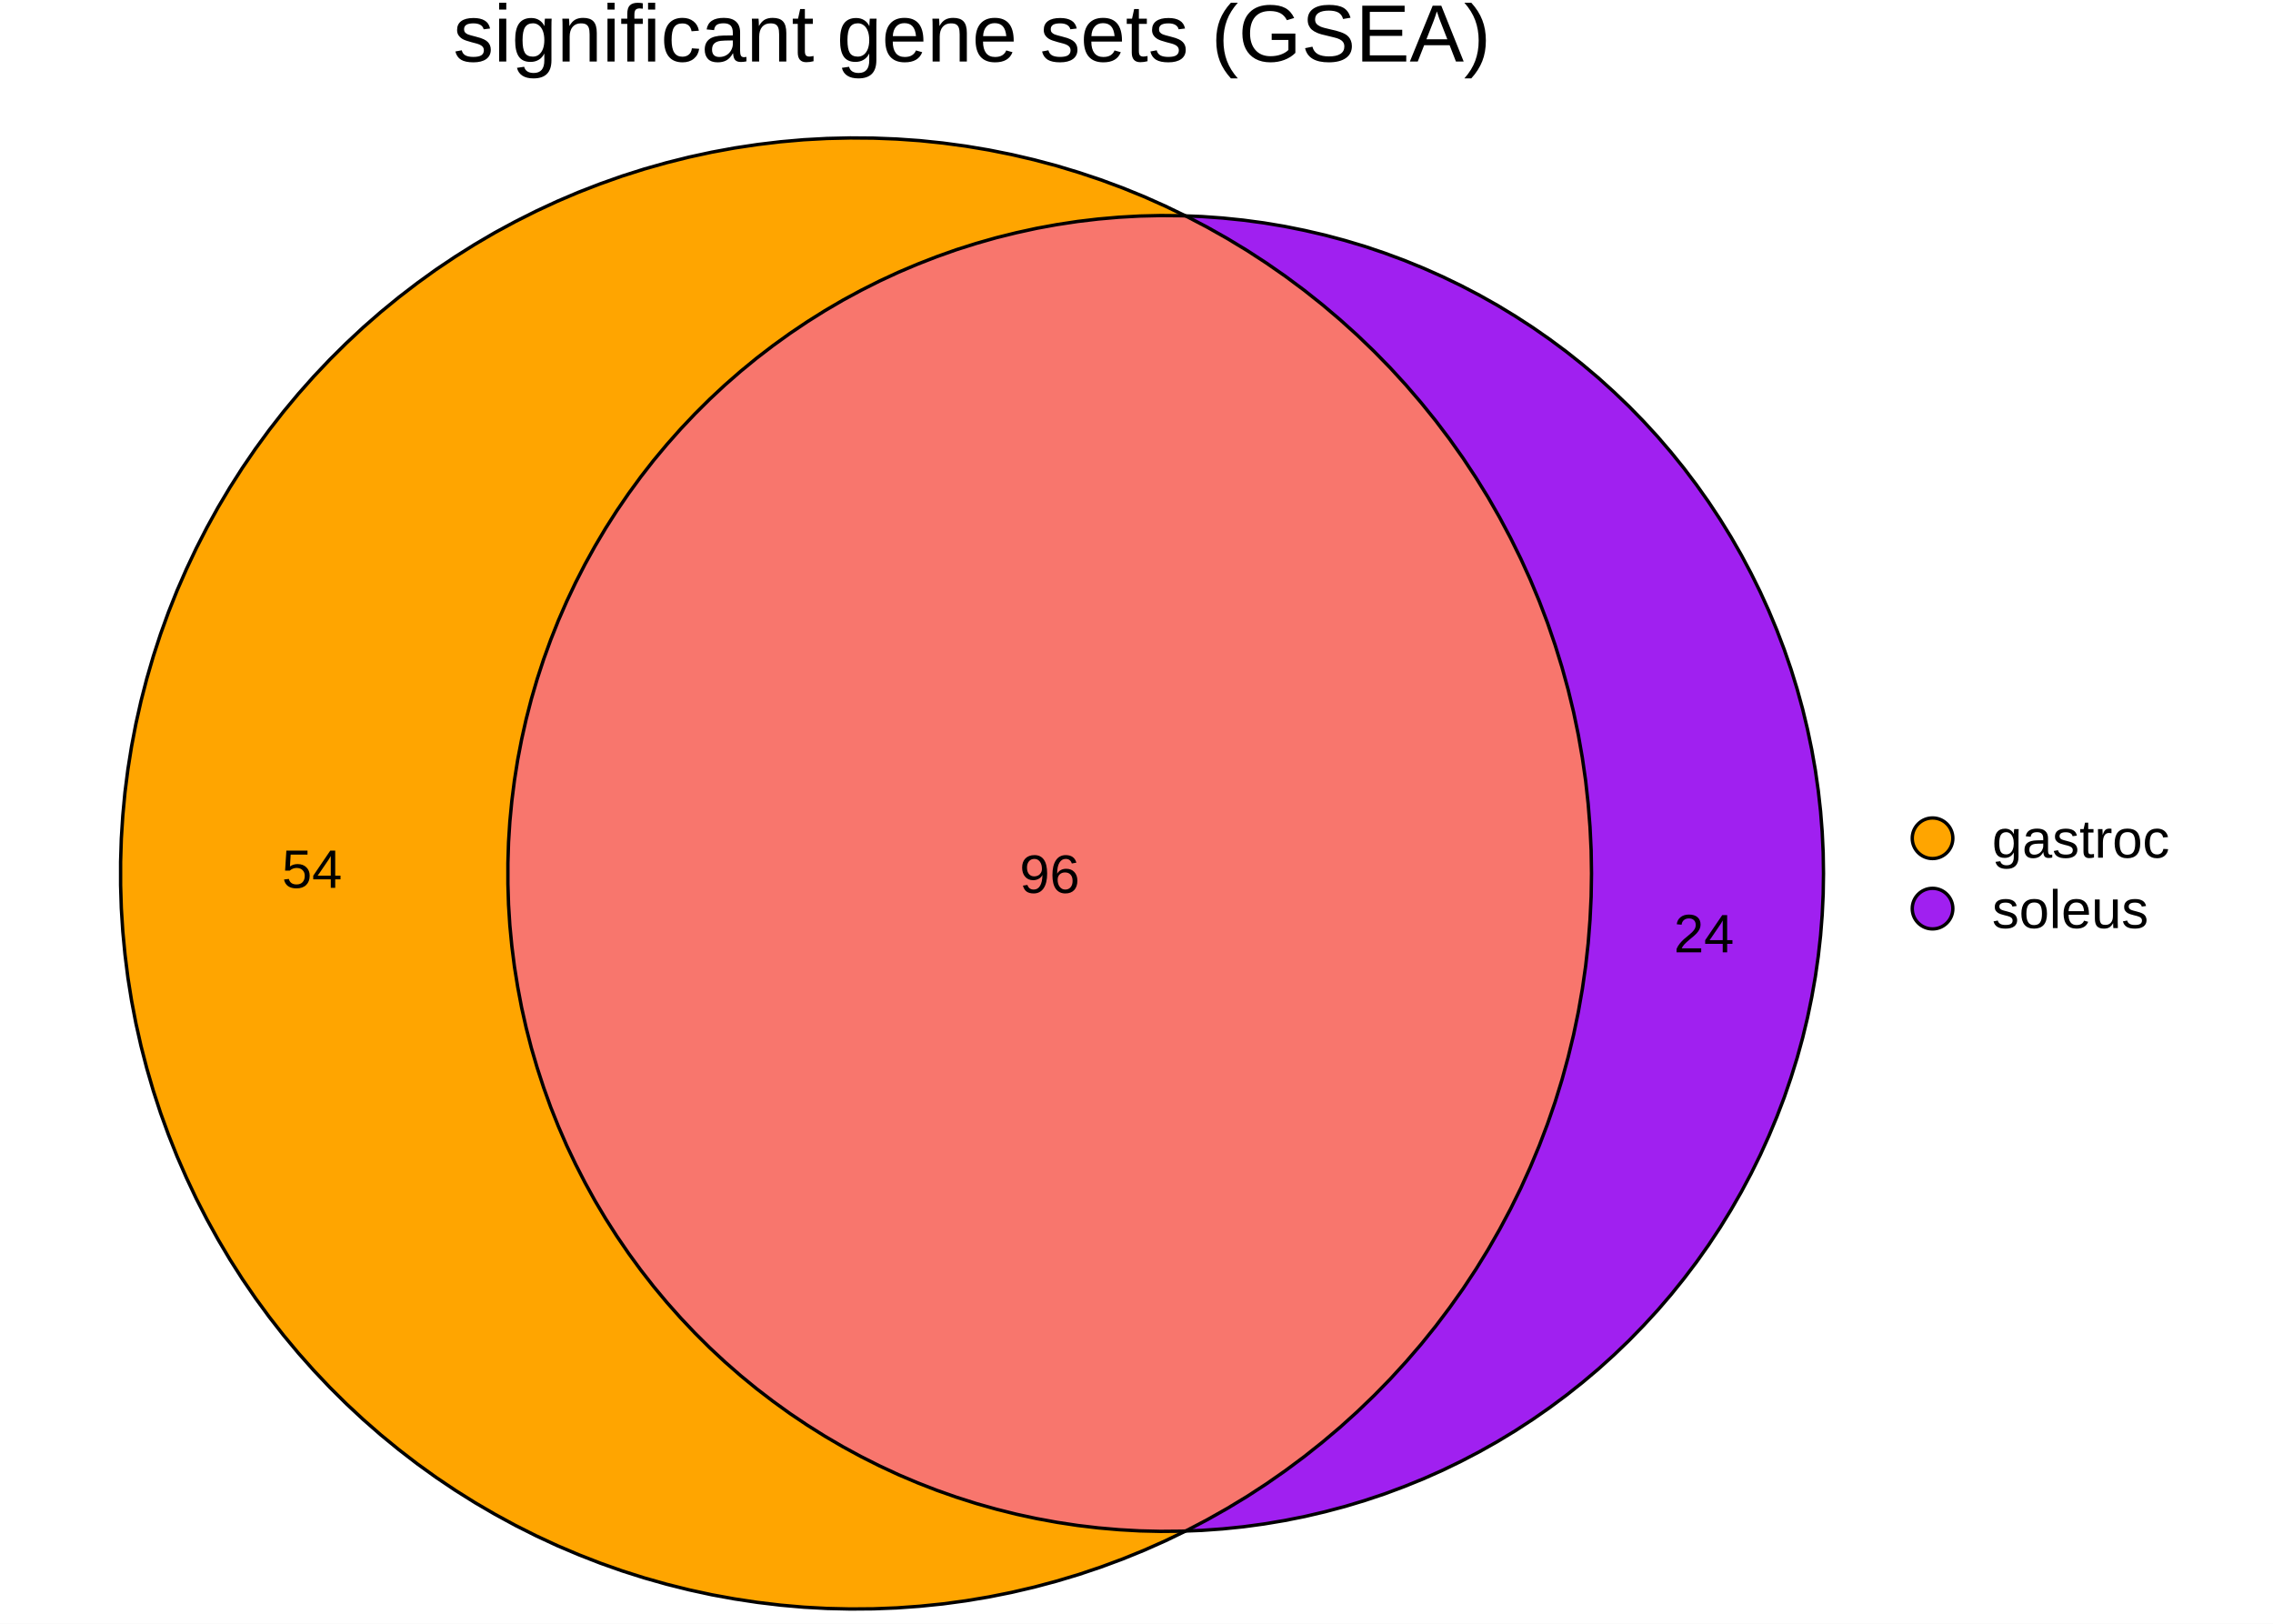
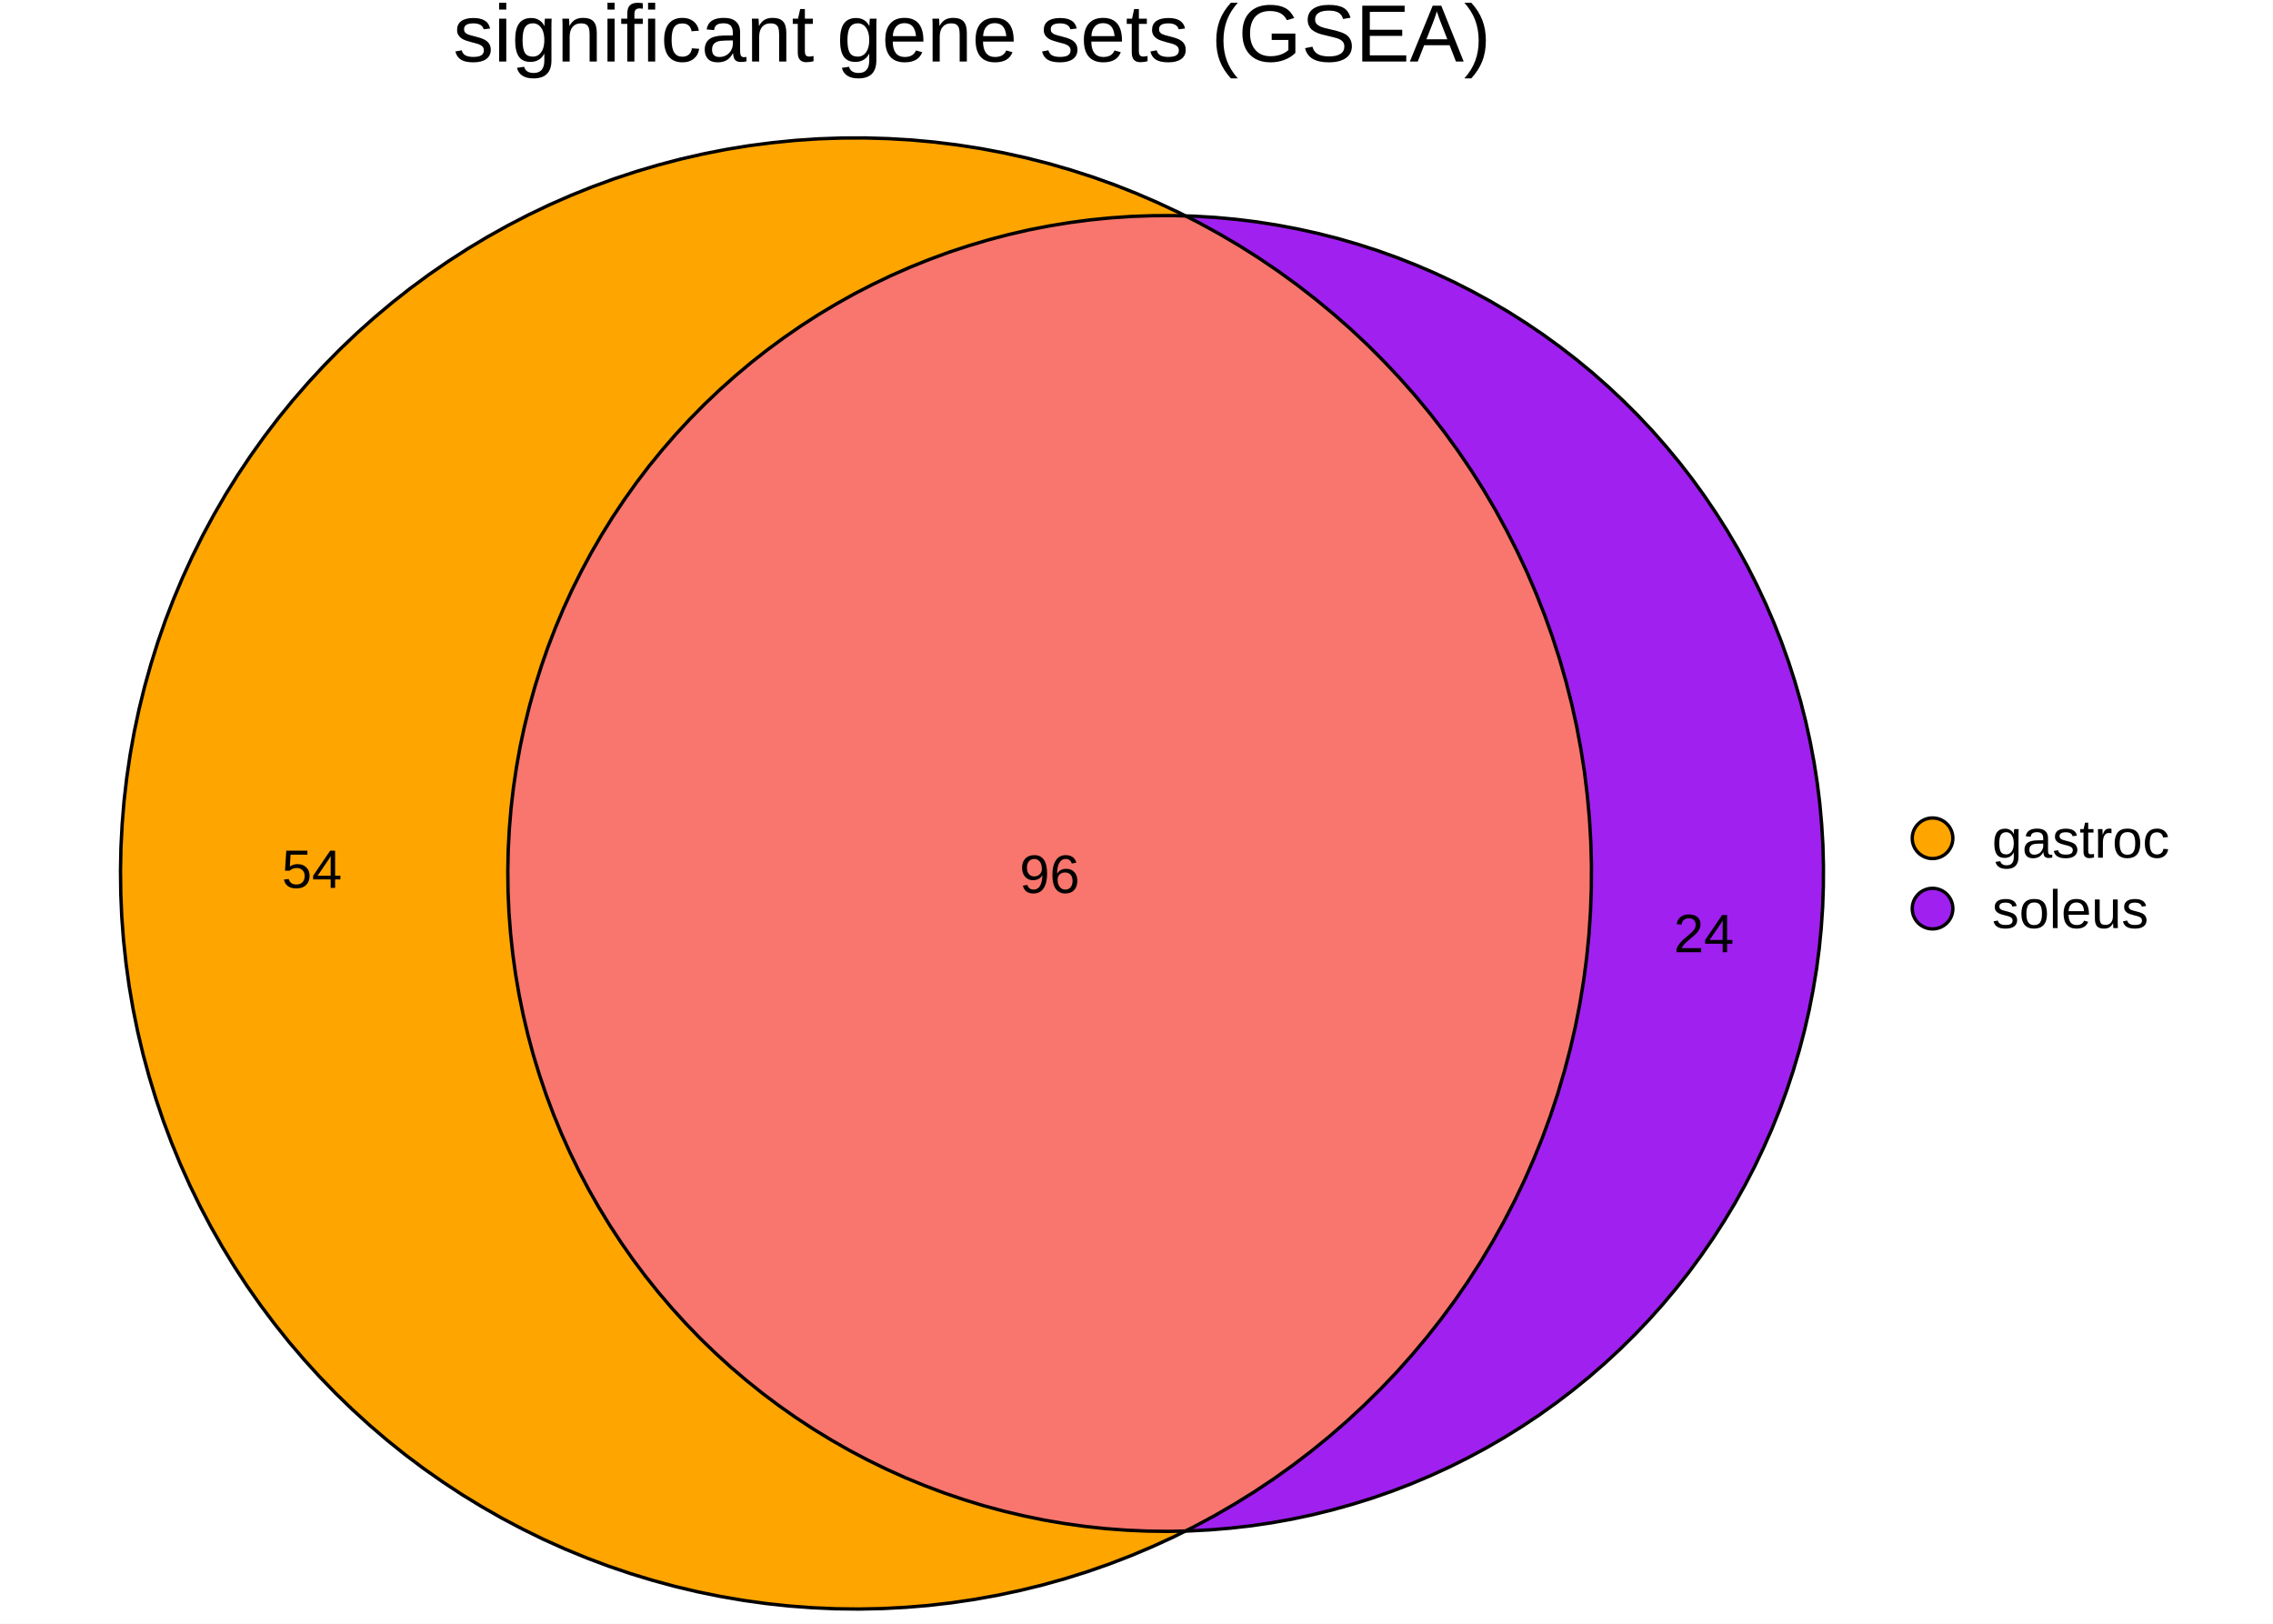
<svg xmlns="http://www.w3.org/2000/svg" class="svglite" width="504.00pt" height="360.00pt" viewBox="0 0 504.00 360.00">
  <defs>
    <style type="text/css">
    .svglite line, .svglite polyline, .svglite polygon, .svglite path, .svglite rect, .svglite circle {
      fill: none;
      stroke: #000000;
      stroke-linecap: round;
      stroke-linejoin: round;
      stroke-miterlimit: 10.00;
    }
    .svglite text {
      white-space: pre;
    }
  </style>
  </defs>
  <rect width="100%" height="100%" style="stroke: none; fill: #FFFFFF;" />
  <defs>
    <clipPath id="cpMC4wMHw1MDQuMDB8MC4wMHwzNjAuMDA=">
      <rect x="0.00" y="0.00" width="504.00" height="360.00" />
    </clipPath>
  </defs>
  <g clip-path="url(#cpMC4wMHw1MDQuMDB8MC4wMHwzNjAuMDA=)">
    <text x="215.53" y="13.65" text-anchor="middle" style="font-size: 18.00px; font-family: &quot;Arial&quot;;" textLength="230.09px" lengthAdjust="spacingAndGlyphs">significant gene sets (GSEA)</text>
    <circle cx="428.51" cy="185.85" r="4.50" style="stroke-width: 0.75; fill: #FFA500;" />
    <text x="441.71" y="190.16" style="font-size: 12.00px; font-family: &quot;Arial&quot;;" textLength="39.35px" lengthAdjust="spacingAndGlyphs">gastroc</text>
    <circle cx="428.51" cy="201.45" r="4.50" style="stroke-width: 0.75; fill: #A020F0;" />
    <text x="441.71" y="205.76" style="font-size: 12.00px; font-family: &quot;Arial&quot;;" textLength="34.68px" lengthAdjust="spacingAndGlyphs">soleus</text>
-     <path d="M 193.67 356.69 L 198.82 356.49 L 203.96 356.12 L 209.08 355.60 L 214.18 354.91 L 219.26 354.06 L 224.31 353.05 L 229.32 351.88 L 234.30 350.55 L 239.23 349.07 L 244.11 347.43 L 248.94 345.64 L 253.71 343.70 L 258.41 341.61 L 262.89 339.44 L 261.93 339.48 L 257.32 339.52 L 252.72 339.41 L 248.12 339.15 L 243.53 338.75 L 238.96 338.21 L 234.41 337.52 L 229.88 336.69 L 225.38 335.72 L 220.91 334.60 L 216.48 333.35 L 212.09 331.95 L 207.74 330.42 L 203.45 328.75 L 199.21 326.95 L 195.04 325.01 L 190.92 322.94 L 186.87 320.74 L 182.90 318.42 L 179.00 315.97 L 175.17 313.40 L 171.44 310.71 L 167.78 307.91 L 164.22 304.99 L 160.75 301.96 L 157.38 298.82 L 154.12 295.58 L 150.95 292.23 L 147.89 288.79 L 144.94 285.25 L 142.11 281.62 L 139.39 277.90 L 136.79 274.10 L 134.31 270.22 L 131.95 266.26 L 129.73 262.23 L 127.63 258.13 L 125.65 253.97 L 123.82 249.75 L 122.11 245.47 L 120.55 241.14 L 119.12 236.76 L 117.82 232.34 L 116.67 227.88 L 115.66 223.39 L 114.80 218.87 L 114.07 214.32 L 113.49 209.75 L 113.05 205.17 L 112.76 200.57 L 112.62 195.97 L 112.62 191.36 L 112.76 186.76 L 113.05 182.16 L 113.49 177.58 L 114.07 173.01 L 114.79 168.46 L 115.66 163.94 L 116.67 159.44 L 117.82 154.98 L 119.11 150.56 L 120.54 146.19 L 122.11 141.86 L 123.81 137.58 L 125.65 133.35 L 127.62 129.19 L 129.72 125.09 L 131.95 121.06 L 134.30 117.10 L 136.78 113.22 L 139.38 109.42 L 142.10 105.70 L 144.93 102.07 L 147.88 98.54 L 150.94 95.09 L 154.10 91.75 L 157.37 88.50 L 160.74 85.36 L 164.21 82.33 L 167.77 79.41 L 171.42 76.61 L 175.16 73.92 L 178.98 71.35 L 182.88 68.90 L 186.86 66.57 L 190.91 64.38 L 195.02 62.31 L 199.20 60.37 L 203.44 58.57 L 207.73 56.90 L 212.07 55.36 L 216.46 53.97 L 220.89 52.71 L 225.36 51.60 L 229.86 50.62 L 234.39 49.79 L 238.94 49.10 L 243.52 48.56 L 248.10 48.16 L 252.70 47.90 L 257.31 47.79 L 261.91 47.83 L 262.89 47.87 L 258.39 45.70 L 253.69 43.60 L 248.92 41.66 L 244.09 39.87 L 239.21 38.24 L 234.28 36.75 L 229.30 35.43 L 224.29 34.26 L 219.24 33.25 L 214.16 32.40 L 209.06 31.71 L 203.94 31.18 L 198.80 30.82 L 193.65 30.62 L 188.51 30.58 L 183.36 30.70 L 178.22 30.98 L 173.09 31.43 L 167.98 32.04 L 162.88 32.81 L 157.82 33.74 L 152.79 34.83 L 147.79 36.08 L 142.84 37.48 L 137.93 39.04 L 133.08 40.76 L 128.28 42.62 L 123.54 44.64 L 118.87 46.81 L 114.27 49.12 L 109.74 51.57 L 105.30 54.17 L 100.94 56.91 L 96.66 59.78 L 92.49 62.79 L 88.40 65.93 L 84.42 69.19 L 80.54 72.58 L 76.78 76.09 L 73.12 79.72 L 69.58 83.46 L 66.16 87.31 L 62.87 91.26 L 59.70 95.32 L 56.66 99.48 L 53.75 103.73 L 50.98 108.07 L 48.35 112.49 L 45.86 117.00 L 43.51 121.58 L 41.31 126.24 L 39.25 130.96 L 37.35 135.74 L 35.60 140.58 L 34.00 145.48 L 32.56 150.42 L 31.27 155.41 L 30.14 160.43 L 29.17 165.49 L 28.36 170.57 L 27.71 175.68 L 27.23 180.81 L 26.90 185.94 L 26.74 191.09 L 26.74 196.24 L 26.90 201.39 L 27.23 206.52 L 27.72 211.65 L 28.36 216.76 L 29.17 221.84 L 30.14 226.90 L 31.27 231.92 L 32.56 236.91 L 34.00 241.85 L 35.60 246.75 L 37.36 251.59 L 39.26 256.37 L 41.32 261.09 L 43.52 265.75 L 45.87 270.33 L 48.36 274.83 L 50.99 279.26 L 53.76 283.60 L 56.67 287.85 L 59.71 292.00 L 62.88 296.06 L 66.18 300.02 L 69.60 303.87 L 73.14 307.61 L 76.79 311.23 L 80.56 314.74 L 84.44 318.13 L 88.42 321.39 L 92.50 324.53 L 96.68 327.54 L 100.95 330.41 L 105.32 333.15 L 109.76 335.74 L 114.29 338.20 L 118.89 340.51 L 123.56 342.68 L 128.30 344.69 L 133.09 346.56 L 137.95 348.28 L 142.86 349.84 L 147.81 351.24 L 152.81 352.49 L 157.84 353.58 L 162.90 354.50 L 167.99 355.27 L 173.11 355.88 L 178.24 356.33 L 183.38 356.61 L 188.53 356.73 Z" style="fill-rule: nonzero; fill: #FFA500; stroke-width: 0.75; stroke: none;" />
-     <path d="M 266.53 339.30 L 271.12 338.97 L 275.71 338.50 L 280.27 337.88 L 284.81 337.12 L 289.33 336.22 L 293.81 335.17 L 298.26 333.99 L 302.67 332.66 L 307.04 331.20 L 311.36 329.59 L 315.62 327.86 L 319.83 325.99 L 323.98 323.98 L 328.06 321.85 L 332.07 319.59 L 336.01 317.20 L 339.87 314.69 L 343.65 312.06 L 347.35 309.31 L 350.95 306.45 L 354.47 303.48 L 357.89 300.39 L 361.21 297.20 L 364.42 293.90 L 367.54 290.51 L 370.54 287.02 L 373.43 283.43 L 376.21 279.76 L 378.87 276.00 L 381.41 272.16 L 383.82 268.24 L 386.12 264.24 L 388.28 260.18 L 390.32 256.05 L 392.22 251.85 L 393.99 247.60 L 395.63 243.30 L 397.12 238.94 L 398.49 234.54 L 399.71 230.10 L 400.79 225.62 L 401.72 221.11 L 402.52 216.58 L 403.17 212.02 L 403.68 207.44 L 404.04 202.85 L 404.26 198.25 L 404.33 193.65 L 404.26 189.04 L 404.04 184.44 L 403.68 179.85 L 403.17 175.27 L 402.52 170.71 L 401.72 166.18 L 400.78 161.67 L 399.70 157.19 L 398.48 152.75 L 397.12 148.35 L 395.62 144.00 L 393.98 139.69 L 392.21 135.44 L 390.31 131.25 L 388.27 127.12 L 386.11 123.05 L 383.82 119.06 L 381.40 115.14 L 378.86 111.30 L 376.20 107.54 L 373.42 103.86 L 370.53 100.28 L 367.53 96.79 L 364.41 93.39 L 361.20 90.10 L 357.87 86.91 L 354.46 83.82 L 350.94 80.85 L 347.33 77.98 L 343.64 75.24 L 339.86 72.61 L 335.99 70.10 L 332.06 67.71 L 328.04 65.45 L 323.96 63.32 L 319.81 61.32 L 315.61 59.45 L 311.34 57.71 L 307.02 56.11 L 302.66 54.64 L 298.25 53.32 L 293.80 52.13 L 289.31 51.09 L 284.79 50.18 L 280.25 49.42 L 275.69 48.81 L 271.11 48.34 L 266.51 48.01 L 262.89 47.87 L 263.03 47.94 L 267.59 50.32 L 272.08 52.85 L 276.48 55.51 L 280.80 58.32 L 285.03 61.26 L 289.16 64.33 L 293.19 67.53 L 297.12 70.86 L 300.95 74.31 L 304.66 77.88 L 308.26 81.56 L 311.73 85.35 L 315.09 89.26 L 318.33 93.27 L 321.43 97.37 L 324.41 101.58 L 327.24 105.87 L 329.95 110.25 L 332.51 114.72 L 334.93 119.26 L 337.21 123.88 L 339.34 128.57 L 341.32 133.32 L 343.15 138.14 L 344.82 143.01 L 346.34 147.92 L 347.71 152.89 L 348.92 157.89 L 349.97 162.93 L 350.86 168.01 L 351.59 173.10 L 352.15 178.22 L 352.56 183.35 L 352.81 188.50 L 352.89 193.64 L 352.81 198.79 L 352.56 203.94 L 352.16 209.07 L 351.59 214.19 L 350.86 219.28 L 349.97 224.36 L 348.92 229.40 L 347.71 234.40 L 346.35 239.37 L 344.83 244.29 L 343.15 249.15 L 341.32 253.97 L 339.34 258.72 L 337.22 263.41 L 334.94 268.03 L 332.52 272.57 L 329.96 277.04 L 327.26 281.42 L 324.42 285.72 L 321.44 289.92 L 318.34 294.03 L 315.11 298.04 L 311.75 301.94 L 308.27 305.74 L 304.67 309.42 L 300.96 312.99 L 297.14 316.44 L 293.21 319.76 L 289.17 322.97 L 285.04 326.04 L 280.82 328.98 L 276.50 331.79 L 272.10 334.45 L 267.61 336.98 L 263.05 339.37 L 262.89 339.44 Z" style="fill-rule: nonzero; fill: #A020F0; stroke-width: 0.75; stroke: none;" />
-     <path d="M 261.93 339.48 L 262.89 339.44 L 263.05 339.37 L 267.61 336.98 L 272.10 334.45 L 276.50 331.79 L 280.82 328.98 L 285.04 326.04 L 289.17 322.97 L 293.21 319.76 L 297.14 316.44 L 300.96 312.99 L 304.67 309.42 L 308.27 305.74 L 311.75 301.94 L 315.11 298.04 L 318.34 294.03 L 321.44 289.92 L 324.42 285.72 L 327.26 281.42 L 329.96 277.04 L 332.52 272.57 L 334.94 268.03 L 337.22 263.41 L 339.34 258.72 L 341.32 253.97 L 343.15 249.15 L 344.83 244.29 L 346.35 239.37 L 347.71 234.40 L 348.92 229.40 L 349.97 224.36 L 350.86 219.28 L 351.59 214.19 L 352.16 209.07 L 352.56 203.94 L 352.81 198.79 L 352.89 193.64 L 352.81 188.50 L 352.56 183.35 L 352.15 178.22 L 351.59 173.10 L 350.86 168.01 L 349.97 162.93 L 348.92 157.89 L 347.71 152.89 L 346.34 147.92 L 344.82 143.01 L 343.15 138.14 L 341.32 133.32 L 339.34 128.57 L 337.21 123.88 L 334.93 119.26 L 332.51 114.72 L 329.95 110.25 L 327.24 105.87 L 324.41 101.58 L 321.43 97.37 L 318.33 93.27 L 315.09 89.26 L 311.73 85.35 L 308.26 81.56 L 304.66 77.88 L 300.95 74.31 L 297.12 70.86 L 293.19 67.53 L 289.16 64.33 L 285.03 61.26 L 280.80 58.32 L 276.48 55.51 L 272.08 52.85 L 267.59 50.32 L 263.03 47.94 L 262.89 47.87 L 261.91 47.83 L 257.31 47.79 L 252.70 47.90 L 248.10 48.16 L 243.52 48.56 L 238.94 49.10 L 234.39 49.79 L 229.86 50.62 L 225.36 51.60 L 220.89 52.71 L 216.46 53.97 L 212.07 55.36 L 207.73 56.90 L 203.44 58.57 L 199.20 60.37 L 195.02 62.31 L 190.91 64.38 L 186.86 66.57 L 182.88 68.90 L 178.98 71.35 L 175.16 73.92 L 171.42 76.61 L 167.77 79.41 L 164.21 82.33 L 160.74 85.36 L 157.37 88.50 L 154.10 91.75 L 150.94 95.09 L 147.88 98.54 L 144.93 102.07 L 142.10 105.70 L 139.38 109.42 L 136.78 113.22 L 134.30 117.10 L 131.95 121.06 L 129.72 125.09 L 127.62 129.19 L 125.65 133.35 L 123.81 137.58 L 122.11 141.86 L 120.54 146.19 L 119.11 150.56 L 117.82 154.98 L 116.67 159.44 L 115.66 163.94 L 114.79 168.46 L 114.07 173.01 L 113.49 177.58 L 113.05 182.16 L 112.76 186.76 L 112.62 191.36 L 112.62 195.97 L 112.76 200.57 L 113.05 205.17 L 113.49 209.75 L 114.07 214.32 L 114.80 218.87 L 115.66 223.39 L 116.67 227.88 L 117.82 232.34 L 119.12 236.76 L 120.55 241.14 L 122.11 245.47 L 123.82 249.75 L 125.65 253.97 L 127.63 258.13 L 129.73 262.23 L 131.95 266.26 L 134.31 270.22 L 136.79 274.10 L 139.39 277.90 L 142.11 281.62 L 144.94 285.25 L 147.89 288.79 L 150.95 292.23 L 154.12 295.58 L 157.38 298.82 L 160.75 301.96 L 164.22 304.99 L 167.78 307.91 L 171.44 310.71 L 175.17 313.40 L 179.00 315.97 L 182.90 318.42 L 186.87 320.74 L 190.92 322.94 L 195.04 325.01 L 199.21 326.95 L 203.45 328.75 L 207.74 330.42 L 212.09 331.95 L 216.48 333.35 L 220.91 334.60 L 225.38 335.72 L 229.88 336.69 L 234.41 337.52 L 238.96 338.21 L 243.53 338.75 L 248.12 339.15 L 252.72 339.41 L 257.32 339.52 Z" style="fill-rule: nonzero; fill: #F8766D; stroke-width: 0.75; stroke: none;" />
-     <polyline points="26.74,191.09 26.74,196.24 26.90,201.39 27.23,206.52 27.72,211.65 28.36,216.76 29.17,221.84 30.14,226.90 31.27,231.92 32.56,236.91 34.00,241.85 35.60,246.75 37.36,251.59 39.26,256.37 41.32,261.09 43.52,265.75 45.87,270.33 48.36,274.83 50.99,279.26 53.76,283.60 56.67,287.85 59.71,292.00 62.88,296.06 66.18,300.02 69.60,303.87 73.14,307.61 76.79,311.23 80.56,314.74 84.44,318.13 88.42,321.39 92.50,324.53 96.68,327.54 100.95,330.41 105.32,333.15 109.76,335.74 114.29,338.20 118.89,340.51 123.56,342.68 128.30,344.69 133.09,346.56 137.95,348.28 142.86,349.84 147.81,351.24 152.81,352.49 157.84,353.58 162.90,354.50 167.99,355.27 173.11,355.88 178.24,356.33 183.38,356.61 188.53,356.73 193.67,356.69 198.82,356.49 203.96,356.12 209.08,355.60 214.18,354.91 219.26,354.06 224.31,353.05 229.32,351.88 234.30,350.55 239.23,349.07 244.11,347.43 248.94,345.64 253.71,343.70 258.41,341.61 263.05,339.37 267.61,336.98 272.10,334.45 276.50,331.79 280.82,328.98 285.04,326.04 289.17,322.97 293.21,319.76 297.14,316.44 300.96,312.99 304.67,309.42 308.27,305.74 311.75,301.94 315.11,298.04 318.34,294.03 321.44,289.92 324.42,285.72 327.26,281.42 329.96,277.04 332.52,272.57 334.94,268.03 337.22,263.41 339.34,258.72 341.32,253.97 343.15,249.15 344.83,244.29 346.35,239.37 347.71,234.40 348.92,229.40 349.97,224.36 350.86,219.28 351.59,214.19 352.16,209.07 352.56,203.94 352.81,198.79 352.89,193.64 352.81,188.50 352.56,183.35 352.15,178.22 351.59,173.10 350.86,168.01 349.97,162.93 348.92,157.89 347.71,152.89 346.34,147.92 344.82,143.01 343.15,138.14 341.32,133.32 339.34,128.57 337.21,123.88 334.93,119.26 332.51,114.72 329.95,110.25 327.24,105.87 324.41,101.58 321.43,97.37 318.33,93.27 315.09,89.26 311.73,85.35 308.26,81.56 304.66,77.88 300.95,74.31 297.12,70.86 293.19,67.53 289.16,64.33 285.03,61.26 280.80,58.32 276.48,55.51 272.08,52.85 267.59,50.32 263.03,47.94 258.39,45.70 253.69,43.60 248.92,41.66 244.09,39.87 239.21,38.24 234.28,36.75 229.30,35.43 224.29,34.26 219.24,33.25 214.16,32.40 209.06,31.71 203.94,31.18 198.80,30.82 193.65,30.62 188.51,30.58 183.36,30.70 178.22,30.98 173.09,31.43 167.98,32.04 162.88,32.81 157.82,33.74 152.79,34.83 147.79,36.08 142.84,37.48 137.93,39.04 133.08,40.76 128.28,42.62 123.54,44.64 118.87,46.81 114.27,49.12 109.74,51.57 105.30,54.17 100.94,56.91 96.66,59.78 92.49,62.79 88.40,65.93 84.42,69.19 80.54,72.58 76.78,76.09 73.12,79.72 69.58,83.46 66.16,87.31 62.87,91.26 59.70,95.32 56.66,99.48 53.75,103.73 50.98,108.07 48.35,112.49 45.86,117.00 43.51,121.58 41.31,126.24 39.25,130.96 37.35,135.74 35.60,140.58 34.00,145.48 32.56,150.42 31.27,155.41 30.14,160.43 29.17,165.49 28.36,170.57 27.71,175.68 27.23,180.81 26.90,185.94 26.74,191.09 " style="stroke-width: 0.75;" />
-     <polyline points="112.62,191.36 112.62,195.97 112.76,200.57 113.05,205.17 113.49,209.75 114.07,214.32 114.80,218.87 115.66,223.39 116.67,227.88 117.82,232.34 119.12,236.76 120.55,241.14 122.11,245.47 123.82,249.75 125.65,253.97 127.63,258.13 129.73,262.23 131.95,266.26 134.31,270.22 136.79,274.10 139.39,277.90 142.11,281.62 144.94,285.25 147.89,288.79 150.95,292.23 154.12,295.58 157.38,298.82 160.75,301.96 164.22,304.99 167.78,307.91 171.44,310.71 175.17,313.40 179.00,315.97 182.90,318.42 186.87,320.74 190.92,322.94 195.04,325.01 199.21,326.95 203.45,328.75 207.74,330.42 212.09,331.95 216.48,333.35 220.91,334.60 225.38,335.72 229.88,336.69 234.41,337.52 238.96,338.21 243.53,338.75 248.12,339.15 252.72,339.41 257.32,339.52 261.93,339.48 266.53,339.30 271.12,338.97 275.71,338.50 280.27,337.88 284.81,337.12 289.33,336.22 293.81,335.17 298.26,333.99 302.67,332.66 307.04,331.20 311.36,329.59 315.62,327.86 319.83,325.99 323.98,323.98 328.06,321.85 332.07,319.59 336.01,317.20 339.87,314.69 343.65,312.06 347.35,309.31 350.95,306.45 354.47,303.48 357.89,300.39 361.21,297.20 364.42,293.90 367.54,290.51 370.54,287.02 373.43,283.43 376.21,279.76 378.87,276.00 381.41,272.16 383.82,268.24 386.12,264.24 388.28,260.18 390.32,256.05 392.22,251.85 393.99,247.60 395.63,243.30 397.12,238.94 398.49,234.54 399.71,230.10 400.79,225.62 401.72,221.11 402.52,216.58 403.17,212.02 403.68,207.44 404.04,202.85 404.26,198.25 404.33,193.65 404.26,189.04 404.04,184.44 403.68,179.85 403.17,175.27 402.52,170.71 401.72,166.18 400.78,161.67 399.70,157.19 398.48,152.75 397.12,148.35 395.62,144.00 393.98,139.69 392.21,135.44 390.31,131.25 388.27,127.12 386.11,123.05 383.82,119.06 381.40,115.14 378.86,111.30 376.20,107.54 373.42,103.86 370.53,100.28 367.53,96.79 364.41,93.39 361.20,90.10 357.87,86.91 354.46,83.82 350.94,80.85 347.33,77.98 343.64,75.24 339.86,72.61 335.99,70.10 332.06,67.71 328.04,65.45 323.96,63.32 319.81,61.32 315.61,59.45 311.34,57.71 307.02,56.11 302.66,54.64 298.25,53.32 293.80,52.13 289.31,51.09 284.79,50.18 280.25,49.42 275.69,48.81 271.11,48.34 266.51,48.01 261.91,47.83 257.31,47.79 252.70,47.90 248.10,48.16 243.52,48.56 238.94,49.10 234.39,49.79 229.86,50.62 225.36,51.60 220.89,52.71 216.46,53.97 212.07,55.36 207.73,56.90 203.44,58.57 199.20,60.37 195.02,62.31 190.91,64.38 186.86,66.57 182.88,68.90 178.98,71.35 175.16,73.92 171.42,76.61 167.77,79.41 164.21,82.33 160.74,85.36 157.37,88.50 154.10,91.75 150.94,95.09 147.88,98.54 144.93,102.07 142.10,105.70 139.38,109.42 136.78,113.22 134.30,117.10 131.95,121.06 129.72,125.09 127.62,129.19 125.65,133.35 123.81,137.58 122.11,141.86 120.54,146.19 119.11,150.56 117.82,154.98 116.67,159.44 115.66,163.94 114.79,168.46 114.07,173.01 113.49,177.58 113.05,182.16 112.76,186.76 112.62,191.36 " style="stroke-width: 0.75;" />
-     <text x="69.17" y="196.84" text-anchor="middle" style="font-size: 12.00px; font-family: &quot;Arial&quot;;" textLength="13.35px" lengthAdjust="spacingAndGlyphs">54</text>
-     <text x="377.81" y="211.14" text-anchor="middle" style="font-size: 12.00px; font-family: &quot;Arial&quot;;" textLength="13.35px" lengthAdjust="spacingAndGlyphs">24</text>
-     <text x="232.75" y="197.96" text-anchor="middle" style="font-size: 12.00px; font-family: &quot;Arial&quot;;" textLength="13.35px" lengthAdjust="spacingAndGlyphs">96</text>
+     <path d="M 195.58 356.64 L 200.72 356.37 L 205.85 355.95 L 210.96 355.36 L 216.06 354.61 L 221.13 353.70 L 226.16 352.63 L 231.16 351.41 L 236.12 350.02 L 241.04 348.48 L 245.90 346.79 L 250.70 344.94 L 255.45 342.94 L 260.13 340.80 L 262.84 339.45 L 259.02 339.52 L 254.42 339.46 L 249.82 339.26 L 245.23 338.92 L 240.65 338.43 L 236.09 337.79 L 231.55 337.02 L 227.03 336.09 L 222.55 335.03 L 218.11 333.83 L 213.70 332.48 L 209.34 331.00 L 205.03 329.38 L 200.77 327.63 L 196.57 325.74 L 192.43 323.72 L 188.36 321.57 L 184.36 319.29 L 180.43 316.89 L 176.58 314.37 L 172.81 311.72 L 169.12 308.96 L 165.53 306.08 L 162.02 303.09 L 158.62 299.99 L 155.31 296.79 L 152.11 293.48 L 149.01 290.07 L 146.02 286.57 L 143.14 282.97 L 140.38 279.29 L 137.74 275.52 L 135.21 271.66 L 132.81 267.73 L 130.53 263.73 L 128.39 259.66 L 126.37 255.52 L 124.48 251.32 L 122.73 247.06 L 121.11 242.75 L 119.63 238.38 L 118.28 233.98 L 117.08 229.53 L 116.02 225.05 L 115.10 220.54 L 114.32 216.00 L 113.69 211.44 L 113.20 206.86 L 112.85 202.27 L 112.65 197.67 L 112.60 193.06 L 112.69 188.46 L 112.93 183.86 L 113.31 179.27 L 113.84 174.69 L 114.51 170.14 L 115.32 165.60 L 116.28 161.10 L 117.38 156.63 L 118.62 152.19 L 120.00 147.80 L 121.51 143.45 L 123.17 139.15 L 124.95 134.91 L 126.87 130.72 L 128.93 126.60 L 131.11 122.54 L 133.42 118.56 L 135.85 114.65 L 138.41 110.82 L 141.08 107.07 L 143.87 103.40 L 146.78 99.83 L 149.80 96.35 L 152.92 92.97 L 156.15 89.69 L 159.49 86.51 L 162.92 83.44 L 166.44 80.48 L 170.06 77.63 L 173.77 74.90 L 177.56 72.28 L 181.43 69.79 L 185.38 67.42 L 189.40 65.17 L 193.49 63.06 L 197.65 61.07 L 201.86 59.22 L 206.14 57.50 L 210.46 55.91 L 214.83 54.47 L 219.25 53.16 L 223.70 51.99 L 228.19 50.96 L 232.71 50.08 L 237.26 49.34 L 241.82 48.74 L 246.41 48.29 L 251.00 47.98 L 255.61 47.82 L 260.21 47.80 L 262.86 47.87 L 261.32 47.09 L 256.66 44.91 L 251.93 42.87 L 247.14 40.98 L 242.29 39.25 L 237.39 37.67 L 232.45 36.24 L 227.46 34.98 L 222.43 33.87 L 217.37 32.92 L 212.28 32.13 L 207.17 31.50 L 202.04 31.03 L 196.90 30.73 L 191.75 30.58 L 186.60 30.60 L 181.46 30.78 L 176.32 31.13 L 171.20 31.64 L 166.09 32.30 L 161.01 33.13 L 155.96 34.12 L 150.94 35.27 L 145.96 36.58 L 141.02 38.04 L 136.13 39.66 L 131.30 41.43 L 126.52 43.35 L 121.81 45.42 L 117.16 47.64 L 112.59 50.01 L 108.09 52.52 L 103.68 55.17 L 99.35 57.96 L 95.11 60.88 L 90.97 63.93 L 86.92 67.12 L 82.98 70.43 L 79.14 73.86 L 75.41 77.42 L 71.80 81.09 L 68.31 84.87 L 64.93 88.76 L 61.68 92.75 L 58.56 96.85 L 55.57 101.04 L 52.71 105.32 L 49.99 109.69 L 47.41 114.15 L 44.97 118.68 L 42.68 123.29 L 40.53 127.97 L 38.53 132.72 L 36.68 137.52 L 34.99 142.38 L 33.45 147.30 L 32.06 152.26 L 30.83 157.26 L 29.76 162.29 L 28.85 167.36 L 28.10 172.46 L 27.51 177.57 L 27.09 182.70 L 26.82 187.84 L 26.72 192.99 L 26.78 198.14 L 27.00 203.28 L 27.39 208.42 L 27.94 213.54 L 28.64 218.64 L 29.51 223.71 L 30.54 228.76 L 31.73 233.77 L 33.08 238.74 L 34.58 243.66 L 36.23 248.54 L 38.04 253.36 L 40.00 258.12 L 42.11 262.82 L 44.37 267.45 L 46.77 272.00 L 49.32 276.48 L 52.00 280.87 L 54.82 285.18 L 57.78 289.39 L 60.87 293.51 L 64.08 297.53 L 67.43 301.45 L 70.89 305.26 L 74.47 308.96 L 78.17 312.54 L 81.98 316.01 L 85.89 319.35 L 89.91 322.57 L 94.03 325.66 L 98.25 328.61 L 102.55 331.44 L 106.95 334.12 L 111.42 336.67 L 115.98 339.07 L 120.60 341.33 L 125.30 343.44 L 130.06 345.40 L 134.88 347.21 L 139.76 348.87 L 144.68 350.37 L 149.65 351.72 L 154.66 352.91 L 159.71 353.94 L 164.78 354.81 L 169.88 355.52 L 175.00 356.07 L 180.13 356.45 L 185.28 356.68 L 190.43 356.74 Z" style="fill-rule: nonzero; fill: #FFA500; stroke-width: 0.75; stroke: none;" />
+     <path d="M 263.63 339.43 L 268.23 339.19 L 272.82 338.81 L 277.39 338.29 L 281.95 337.62 L 286.48 336.81 L 290.99 335.85 L 295.46 334.75 L 299.90 333.51 L 304.29 332.14 L 308.64 330.62 L 312.94 328.97 L 317.18 327.18 L 321.37 325.26 L 325.49 323.21 L 329.55 321.03 L 333.53 318.72 L 337.44 316.29 L 341.28 313.74 L 345.03 311.06 L 348.69 308.27 L 352.26 305.37 L 355.74 302.35 L 359.13 299.22 L 362.41 295.99 L 365.59 292.66 L 368.66 289.23 L 371.62 285.70 L 374.47 282.09 L 377.20 278.38 L 379.82 274.59 L 382.31 270.72 L 384.69 266.77 L 386.93 262.75 L 389.05 258.66 L 391.03 254.50 L 392.89 250.29 L 394.61 246.02 L 396.20 241.69 L 397.64 237.32 L 398.95 232.91 L 400.12 228.45 L 401.15 223.96 L 402.03 219.44 L 402.78 214.90 L 403.38 210.33 L 403.83 205.75 L 404.14 201.15 L 404.30 196.55 L 404.32 191.95 L 404.20 187.34 L 403.92 182.74 L 403.51 178.16 L 402.95 173.59 L 402.24 169.04 L 401.39 164.51 L 400.40 160.01 L 399.27 155.55 L 397.99 151.12 L 396.58 146.74 L 395.03 142.40 L 393.35 138.12 L 391.53 133.89 L 389.57 129.72 L 387.49 125.61 L 385.28 121.57 L 382.94 117.60 L 380.47 113.71 L 377.89 109.90 L 375.19 106.17 L 372.37 102.53 L 369.43 98.98 L 366.39 95.52 L 363.24 92.17 L 359.98 88.91 L 356.62 85.76 L 353.17 82.71 L 349.62 79.78 L 345.98 76.96 L 342.25 74.25 L 338.44 71.67 L 334.55 69.20 L 330.58 66.86 L 326.54 64.65 L 322.44 62.56 L 318.27 60.61 L 314.04 58.79 L 309.75 57.10 L 305.42 55.55 L 301.03 54.14 L 296.61 52.86 L 292.14 51.73 L 287.65 50.74 L 283.12 49.89 L 278.57 49.18 L 274.00 48.62 L 269.41 48.20 L 264.81 47.93 L 262.86 47.87 L 265.92 49.42 L 270.43 51.90 L 274.87 54.51 L 279.22 57.27 L 283.48 60.16 L 287.64 63.18 L 291.71 66.34 L 295.68 69.62 L 299.55 73.02 L 303.30 76.54 L 306.94 80.19 L 310.46 83.94 L 313.87 87.80 L 317.15 91.77 L 320.30 95.84 L 323.32 100.01 L 326.21 104.27 L 328.97 108.63 L 331.58 113.06 L 334.05 117.58 L 336.38 122.17 L 338.57 126.83 L 340.60 131.56 L 342.49 136.35 L 344.22 141.20 L 345.80 146.10 L 347.22 151.05 L 348.49 156.04 L 349.60 161.07 L 350.55 166.13 L 351.34 171.22 L 351.96 176.33 L 352.43 181.46 L 352.73 186.60 L 352.88 191.74 L 352.85 196.89 L 352.67 202.04 L 352.33 207.18 L 351.82 212.30 L 351.15 217.40 L 350.32 222.49 L 349.33 227.54 L 348.18 232.56 L 346.87 237.54 L 345.41 242.47 L 343.79 247.36 L 342.02 252.20 L 340.09 256.97 L 338.02 261.69 L 335.80 266.33 L 333.43 270.90 L 330.92 275.40 L 328.27 279.81 L 325.48 284.14 L 322.56 288.38 L 319.50 292.52 L 316.31 296.57 L 313.00 300.51 L 309.57 304.35 L 306.01 308.07 L 302.34 311.68 L 298.56 315.18 L 294.67 318.55 L 290.68 321.80 L 286.58 324.92 L 282.39 327.91 L 278.10 330.77 L 273.73 333.48 L 269.28 336.06 L 264.74 338.50 L 262.84 339.45 Z" style="fill-rule: nonzero; fill: #A020F0; stroke-width: 0.75; stroke: none;" />
+     <path d="M 262.84 339.45 L 264.74 338.50 L 269.28 336.06 L 273.73 333.48 L 278.10 330.77 L 282.39 327.91 L 286.58 324.92 L 290.68 321.80 L 294.67 318.55 L 298.56 315.18 L 302.34 311.68 L 306.01 308.07 L 309.57 304.35 L 313.00 300.51 L 316.31 296.57 L 319.50 292.52 L 322.56 288.38 L 325.48 284.14 L 328.27 279.81 L 330.92 275.40 L 333.43 270.90 L 335.80 266.33 L 338.02 261.69 L 340.09 256.97 L 342.02 252.20 L 343.79 247.36 L 345.41 242.47 L 346.87 237.54 L 348.18 232.56 L 349.33 227.54 L 350.32 222.49 L 351.15 217.40 L 351.82 212.30 L 352.33 207.18 L 352.67 202.04 L 352.85 196.89 L 352.88 191.74 L 352.73 186.60 L 352.43 181.46 L 351.96 176.33 L 351.34 171.22 L 350.55 166.13 L 349.60 161.07 L 348.49 156.04 L 347.22 151.05 L 345.80 146.10 L 344.22 141.20 L 342.49 136.35 L 340.60 131.56 L 338.57 126.83 L 336.38 122.17 L 334.05 117.58 L 331.58 113.06 L 328.97 108.63 L 326.21 104.27 L 323.32 100.01 L 320.30 95.84 L 317.15 91.77 L 313.87 87.80 L 310.46 83.94 L 306.94 80.19 L 303.30 76.54 L 299.55 73.02 L 295.68 69.62 L 291.71 66.34 L 287.64 63.18 L 283.48 60.16 L 279.22 57.27 L 274.87 54.51 L 270.43 51.90 L 265.92 49.42 L 262.86 47.87 L 260.21 47.80 L 255.61 47.82 L 251.00 47.98 L 246.41 48.29 L 241.82 48.74 L 237.26 49.34 L 232.71 50.08 L 228.19 50.96 L 223.70 51.99 L 219.25 53.16 L 214.83 54.47 L 210.46 55.91 L 206.14 57.50 L 201.86 59.22 L 197.65 61.07 L 193.49 63.06 L 189.40 65.17 L 185.38 67.42 L 181.43 69.79 L 177.56 72.28 L 173.77 74.90 L 170.06 77.63 L 166.44 80.48 L 162.92 83.44 L 159.49 86.51 L 156.15 89.69 L 152.92 92.97 L 149.80 96.35 L 146.78 99.83 L 143.87 103.40 L 141.08 107.07 L 138.41 110.82 L 135.85 114.65 L 133.42 118.56 L 131.11 122.54 L 128.93 126.60 L 126.87 130.72 L 124.95 134.91 L 123.17 139.15 L 121.51 143.45 L 120.00 147.80 L 118.62 152.19 L 117.38 156.63 L 116.28 161.10 L 115.32 165.60 L 114.51 170.14 L 113.84 174.69 L 113.31 179.27 L 112.93 183.86 L 112.69 188.46 L 112.60 193.06 L 112.65 197.67 L 112.85 202.27 L 113.20 206.86 L 113.69 211.44 L 114.32 216.00 L 115.10 220.54 L 116.02 225.05 L 117.08 229.53 L 118.28 233.98 L 119.63 238.38 L 121.11 242.75 L 122.73 247.06 L 124.48 251.32 L 126.37 255.52 L 128.39 259.66 L 130.53 263.73 L 132.81 267.73 L 135.21 271.66 L 137.74 275.52 L 140.38 279.29 L 143.14 282.97 L 146.02 286.57 L 149.01 290.07 L 152.11 293.48 L 155.31 296.79 L 158.62 299.99 L 162.02 303.09 L 165.53 306.08 L 169.12 308.96 L 172.81 311.72 L 176.58 314.37 L 180.43 316.89 L 184.36 319.29 L 188.36 321.57 L 192.43 323.72 L 196.57 325.74 L 200.77 327.63 L 205.03 329.38 L 209.34 331.00 L 213.70 332.48 L 218.11 333.83 L 222.55 335.03 L 227.03 336.09 L 231.55 337.02 L 236.09 337.79 L 240.65 338.43 L 245.23 338.92 L 249.82 339.26 L 254.42 339.46 L 259.02 339.52 Z" style="fill-rule: nonzero; fill: #F8766D; stroke-width: 0.75; stroke: none;" />
+     <polyline points="161.01,33.13 155.96,34.12 150.94,35.27 145.96,36.58 141.02,38.04 136.13,39.66 131.30,41.43 126.52,43.35 121.81,45.42 117.16,47.64 112.59,50.01 108.09,52.52 103.68,55.17 99.35,57.96 95.11,60.88 90.97,63.93 86.92,67.12 82.98,70.43 79.14,73.86 75.41,77.42 71.80,81.09 68.31,84.87 64.93,88.76 61.68,92.75 58.56,96.85 55.57,101.04 52.71,105.32 49.99,109.69 47.41,114.15 44.97,118.68 42.68,123.29 40.53,127.97 38.53,132.72 36.68,137.52 34.99,142.38 33.45,147.30 32.06,152.26 30.83,157.26 29.76,162.29 28.85,167.36 28.10,172.46 27.51,177.57 27.09,182.70 26.82,187.84 26.72,192.99 26.78,198.14 27.00,203.28 27.39,208.42 27.94,213.54 28.64,218.64 29.51,223.71 30.54,228.76 31.73,233.77 33.08,238.74 34.58,243.66 36.23,248.54 38.04,253.36 40.00,258.12 42.11,262.82 44.37,267.45 46.77,272.00 49.32,276.48 52.00,280.87 54.82,285.18 57.78,289.39 60.87,293.51 64.08,297.53 67.43,301.45 70.89,305.26 74.47,308.96 78.17,312.54 81.98,316.01 85.89,319.35 89.91,322.57 94.03,325.66 98.25,328.61 102.55,331.44 106.95,334.12 111.42,336.67 115.98,339.07 120.60,341.33 125.30,343.44 130.06,345.40 134.88,347.21 139.76,348.87 144.68,350.37 149.65,351.72 154.66,352.91 159.71,353.94 164.78,354.81 169.88,355.52 175.00,356.07 180.13,356.45 185.28,356.68 190.43,356.74 195.58,356.64 200.72,356.37 205.85,355.95 210.96,355.36 216.06,354.61 221.13,353.70 226.16,352.63 231.16,351.41 236.12,350.02 241.04,348.48 245.90,346.79 250.70,344.94 255.45,342.94 260.13,340.80 264.74,338.50 269.28,336.06 273.73,333.48 278.10,330.77 282.39,327.91 286.58,324.92 290.68,321.80 294.67,318.55 298.56,315.18 302.34,311.68 306.01,308.07 309.57,304.35 313.00,300.51 316.31,296.57 319.50,292.52 322.56,288.38 325.48,284.14 328.27,279.81 330.92,275.40 333.43,270.90 335.80,266.33 338.02,261.69 340.09,256.97 342.02,252.20 343.79,247.36 345.41,242.47 346.87,237.54 348.18,232.56 349.33,227.54 350.32,222.49 351.15,217.40 351.82,212.30 352.33,207.18 352.67,202.04 352.85,196.89 352.88,191.74 352.73,186.60 352.43,181.46 351.96,176.33 351.34,171.22 350.55,166.13 349.60,161.07 348.49,156.04 347.22,151.05 345.80,146.10 344.22,141.20 342.49,136.35 340.60,131.56 338.57,126.83 336.38,122.17 334.05,117.58 331.58,113.06 328.97,108.63 326.21,104.27 323.32,100.01 320.30,95.84 317.15,91.77 313.87,87.80 310.46,83.94 306.94,80.19 303.30,76.54 299.55,73.02 295.68,69.62 291.71,66.34 287.64,63.18 283.48,60.16 279.22,57.27 274.87,54.51 270.43,51.90 265.92,49.42 261.32,47.09 256.66,44.91 251.93,42.87 247.14,40.98 242.29,39.25 237.39,37.67 232.45,36.24 227.46,34.98 222.43,33.87 217.37,32.92 212.28,32.13 207.17,31.50 202.04,31.03 196.90,30.73 191.75,30.58 186.60,30.60 181.46,30.78 176.32,31.13 171.20,31.64 166.09,32.30 161.01,33.13 " style="stroke-width: 0.75;" />
+     <polyline points="232.71,50.08 228.19,50.96 223.70,51.99 219.25,53.16 214.83,54.47 210.46,55.91 206.14,57.50 201.86,59.22 197.65,61.07 193.49,63.06 189.40,65.17 185.38,67.42 181.43,69.79 177.56,72.28 173.77,74.90 170.06,77.63 166.44,80.48 162.92,83.44 159.49,86.51 156.15,89.69 152.92,92.97 149.80,96.35 146.78,99.83 143.87,103.40 141.08,107.07 138.41,110.82 135.85,114.65 133.42,118.56 131.11,122.54 128.93,126.60 126.87,130.72 124.95,134.91 123.17,139.15 121.51,143.45 120.00,147.80 118.62,152.19 117.38,156.63 116.28,161.10 115.32,165.60 114.51,170.14 113.84,174.69 113.31,179.27 112.93,183.86 112.69,188.46 112.60,193.06 112.65,197.67 112.85,202.27 113.20,206.86 113.69,211.44 114.32,216.00 115.10,220.54 116.02,225.05 117.08,229.53 118.28,233.98 119.63,238.38 121.11,242.75 122.73,247.06 124.48,251.32 126.37,255.52 128.39,259.66 130.53,263.73 132.81,267.73 135.21,271.66 137.74,275.52 140.38,279.29 143.14,282.97 146.02,286.57 149.01,290.07 152.11,293.48 155.31,296.79 158.62,299.99 162.02,303.09 165.53,306.08 169.12,308.96 172.81,311.72 176.58,314.37 180.43,316.89 184.36,319.29 188.36,321.57 192.43,323.72 196.57,325.74 200.77,327.63 205.03,329.38 209.34,331.00 213.70,332.48 218.11,333.83 222.55,335.03 227.03,336.09 231.55,337.02 236.09,337.79 240.65,338.43 245.23,338.92 249.82,339.26 254.42,339.46 259.02,339.52 263.63,339.43 268.23,339.19 272.82,338.81 277.39,338.29 281.95,337.62 286.48,336.81 290.99,335.85 295.46,334.75 299.90,333.51 304.29,332.14 308.64,330.62 312.94,328.97 317.18,327.18 321.37,325.26 325.49,323.21 329.55,321.03 333.53,318.72 337.44,316.29 341.28,313.74 345.03,311.06 348.69,308.27 352.26,305.37 355.74,302.35 359.13,299.22 362.41,295.99 365.59,292.66 368.66,289.23 371.62,285.70 374.47,282.09 377.20,278.38 379.82,274.59 382.31,270.72 384.69,266.77 386.93,262.75 389.05,258.66 391.03,254.50 392.89,250.29 394.61,246.02 396.20,241.69 397.64,237.32 398.95,232.91 400.12,228.45 401.15,223.96 402.03,219.44 402.78,214.90 403.38,210.33 403.83,205.75 404.14,201.15 404.30,196.55 404.32,191.95 404.20,187.34 403.92,182.74 403.51,178.16 402.95,173.59 402.24,169.04 401.39,164.51 400.40,160.01 399.27,155.55 397.99,151.12 396.58,146.74 395.03,142.40 393.35,138.12 391.53,133.89 389.57,129.72 387.49,125.61 385.28,121.57 382.94,117.60 380.47,113.71 377.89,109.90 375.19,106.17 372.37,102.53 369.43,98.98 366.39,95.52 363.24,92.17 359.98,88.91 356.62,85.76 353.17,82.71 349.62,79.78 345.98,76.96 342.25,74.25 338.44,71.67 334.55,69.20 330.58,66.86 326.54,64.65 322.44,62.56 318.27,60.61 314.04,58.79 309.75,57.10 305.42,55.55 301.03,54.14 296.61,52.86 292.14,51.73 287.65,50.74 283.12,49.89 278.57,49.18 274.00,48.62 269.41,48.20 264.81,47.93 260.21,47.80 255.61,47.82 251.00,47.98 246.41,48.29 241.82,48.74 237.26,49.34 232.71,50.08 " style="stroke-width: 0.75;" />
+     <text x="69.15" y="196.85" text-anchor="middle" style="font-size: 12.00px; font-family: &quot;Arial&quot;;" textLength="13.35px" lengthAdjust="spacingAndGlyphs">54</text>
+     <text x="377.80" y="211.11" text-anchor="middle" style="font-size: 12.00px; font-family: &quot;Arial&quot;;" textLength="13.35px" lengthAdjust="spacingAndGlyphs">24</text>
+     <text x="232.74" y="197.97" text-anchor="middle" style="font-size: 12.00px; font-family: &quot;Arial&quot;;" textLength="13.35px" lengthAdjust="spacingAndGlyphs">96</text>
  </g>
</svg>
